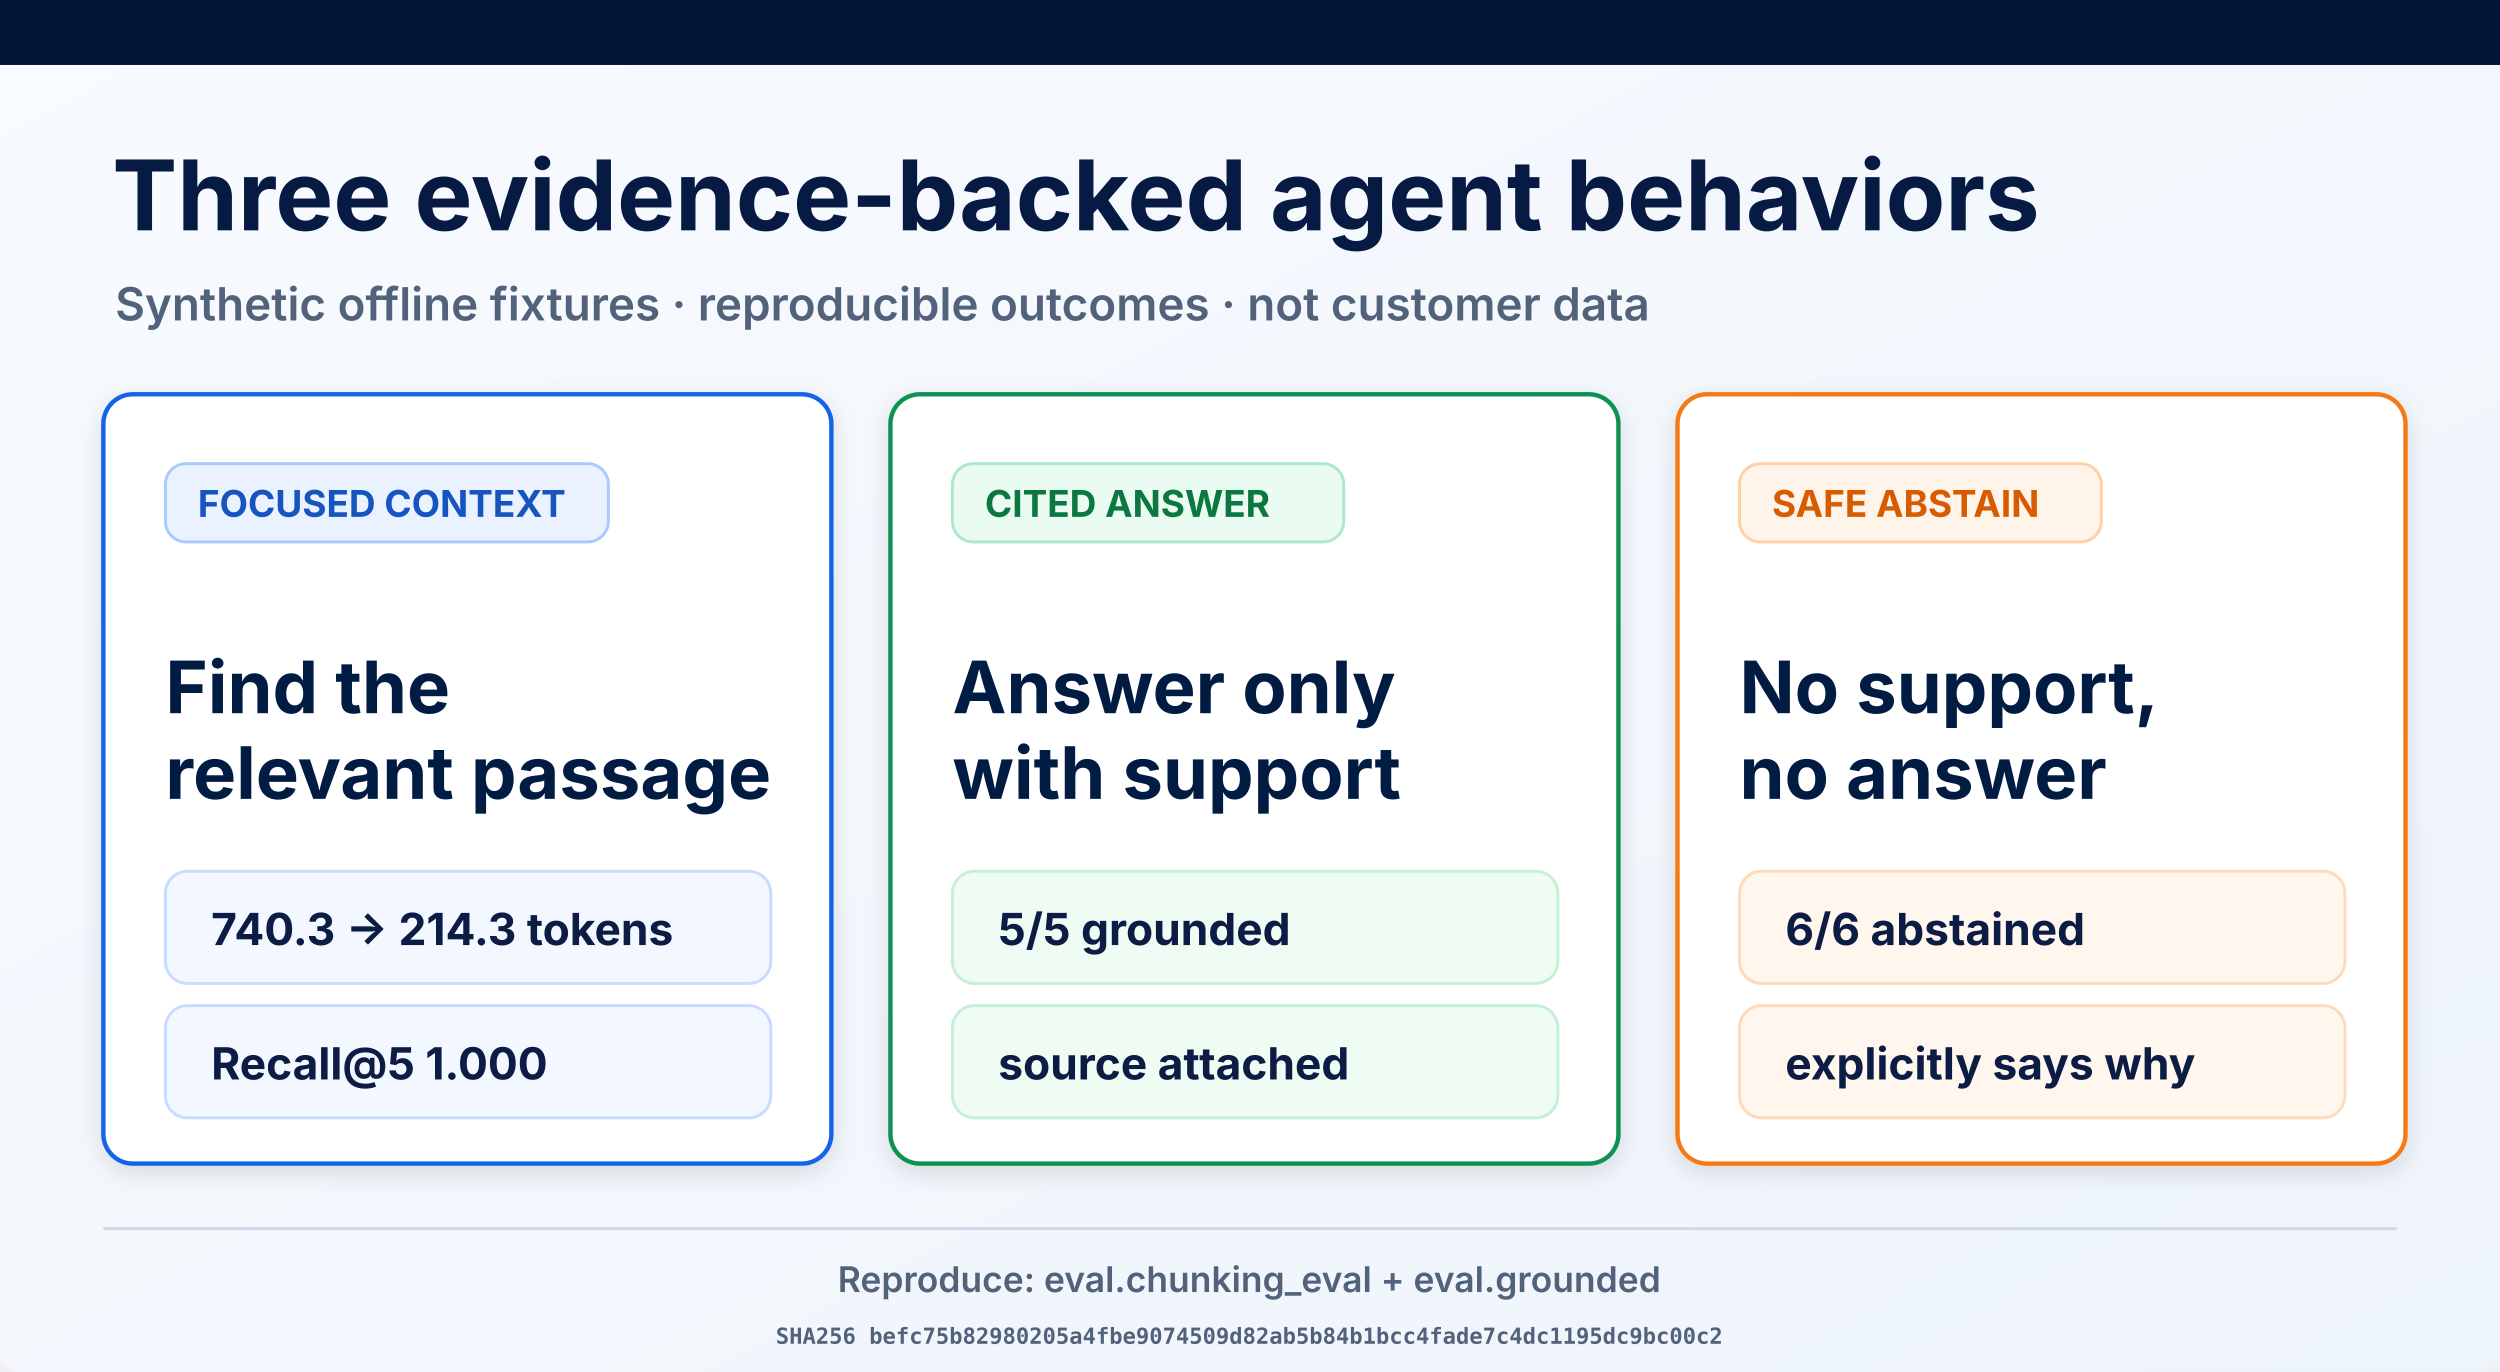
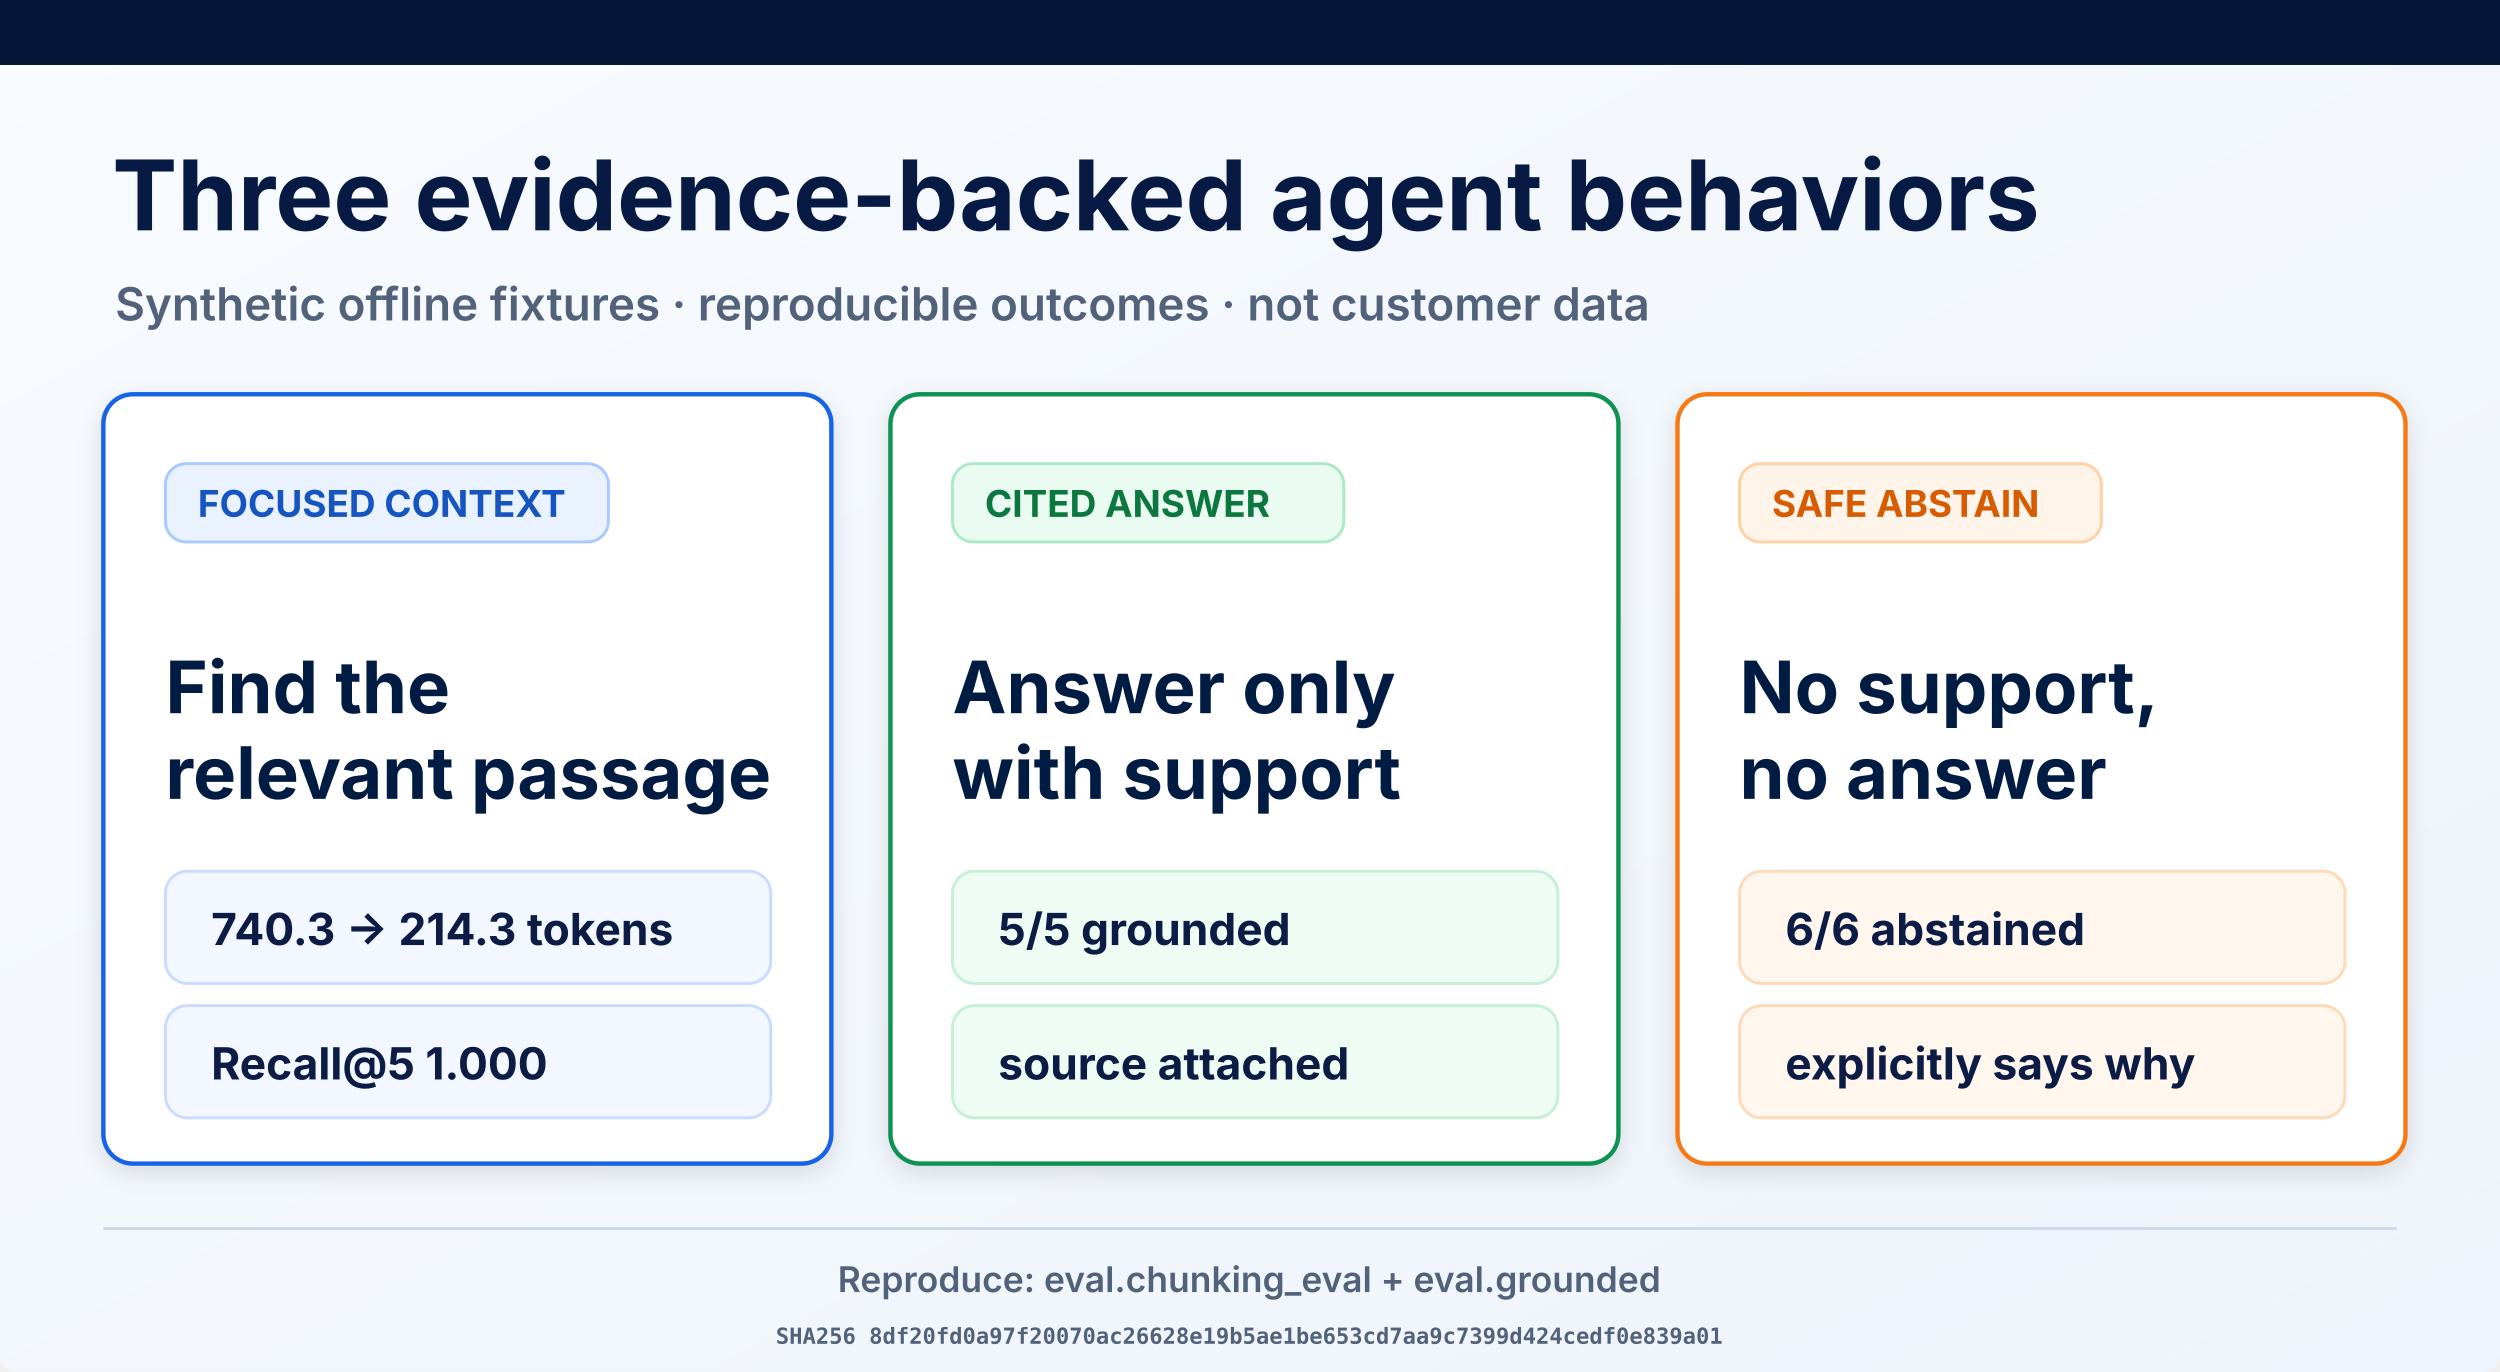
<svg xmlns="http://www.w3.org/2000/svg" width="1693" height="929" viewBox="0 0 1693 929" role="img" aria-labelledby="title desc">
  <defs>
    <linearGradient id="page" x1="0" y1="0" x2="1" y2="1">
      <stop offset="0" stop-color="#f8fbff" />
      <stop offset="1" stop-color="#eef4fb" />
    </linearGradient>
    <filter id="shadow" x="-10%" y="-10%" width="120%" height="130%">
      <feDropShadow dx="0" dy="5" stdDeviation="8" flood-opacity=".12" />
    </filter>
  </defs>
  <rect width="1693" height="929" rx="12" fill="url(#page)" />
  <rect width="1693" height="44" fill="#021536" />
  <text x="76" y="156" font-family="Inter, Arial, sans-serif" font-size="66" font-weight="700" fill="#061a43">Three evidence-backed agent behaviors</text>
  <text x="78" y="217" font-family="Inter, Arial, sans-serif" font-size="31" font-weight="600" fill="#53627b">Synthetic offline fixtures · reproducible outcomes · not customer data</text>
  <g filter="url(#shadow)">
    <rect x="70" y="267" width="493" height="521" rx="20" fill="#fff" stroke="#1763e8" stroke-width="3" />
    <rect x="112" y="314" width="300" height="53" rx="14" fill="#eaf2ff" stroke="#a9c9ff" stroke-width="2" />
    <text x="134" y="350" font-family="Inter, Arial, sans-serif" font-size="25" font-weight="700" fill="#1554c0">FOCUSED CONTEXT</text>
    <text x="112" y="483" font-family="Inter, Arial, sans-serif" font-size="49" font-weight="700" fill="#061a43">Find the</text>
    <text x="112" y="541" font-family="Inter, Arial, sans-serif" font-size="49" font-weight="700" fill="#061a43">relevant passage</text>
    <rect x="112" y="590" width="410" height="76" rx="15" fill="#f3f7ff" stroke="#c9dcff" stroke-width="2" />
    <text x="143" y="640" font-family="Inter, Arial, sans-serif" font-size="30" font-weight="700" fill="#0a1b44">740.3 → 214.3 tokens</text>
    <rect x="112" y="681" width="410" height="76" rx="15" fill="#f3f7ff" stroke="#c9dcff" stroke-width="2" />
    <text x="143" y="731" font-family="Inter, Arial, sans-serif" font-size="30" font-weight="700" fill="#0a1b44">Recall@5 1.000</text>
  </g>
  <g filter="url(#shadow)">
    <rect x="603" y="267" width="493" height="521" rx="20" fill="#fff" stroke="#109252" stroke-width="3" />
    <rect x="645" y="314" width="265" height="53" rx="14" fill="#eafbf1" stroke="#ade9c7" stroke-width="2" />
    <text x="667" y="350" font-family="Inter, Arial, sans-serif" font-size="25" font-weight="700" fill="#08773f">CITED ANSWER</text>
    <text x="645" y="483" font-family="Inter, Arial, sans-serif" font-size="49" font-weight="700" fill="#061a43">Answer only</text>
    <text x="645" y="541" font-family="Inter, Arial, sans-serif" font-size="49" font-weight="700" fill="#061a43">with support</text>
    <rect x="645" y="590" width="410" height="76" rx="15" fill="#effcf4" stroke="#c5efd6" stroke-width="2" />
    <text x="676" y="640" font-family="Inter, Arial, sans-serif" font-size="30" font-weight="700" fill="#0a1b44">5/5 grounded</text>
    <rect x="645" y="681" width="410" height="76" rx="15" fill="#effcf4" stroke="#c5efd6" stroke-width="2" />
    <text x="676" y="731" font-family="Inter, Arial, sans-serif" font-size="30" font-weight="700" fill="#0a1b44">source attached</text>
  </g>
  <g filter="url(#shadow)">
    <rect x="1136" y="267" width="493" height="521" rx="20" fill="#fff" stroke="#f57a19" stroke-width="3" />
    <rect x="1178" y="314" width="245" height="53" rx="14" fill="#fff4e9" stroke="#ffd1a4" stroke-width="2" />
    <text x="1200" y="350" font-family="Inter, Arial, sans-serif" font-size="25" font-weight="700" fill="#d75c06">SAFE ABSTAIN</text>
    <text x="1178" y="483" font-family="Inter, Arial, sans-serif" font-size="49" font-weight="700" fill="#061a43">No support,</text>
    <text x="1178" y="541" font-family="Inter, Arial, sans-serif" font-size="49" font-weight="700" fill="#061a43">no answer</text>
    <rect x="1178" y="590" width="410" height="76" rx="15" fill="#fff7ee" stroke="#ffdab9" stroke-width="2" />
    <text x="1209" y="640" font-family="Inter, Arial, sans-serif" font-size="30" font-weight="700" fill="#0a1b44">6/6 abstained</text>
    <rect x="1178" y="681" width="410" height="76" rx="15" fill="#fff7ee" stroke="#ffdab9" stroke-width="2" />
    <text x="1209" y="731" font-family="Inter, Arial, sans-serif" font-size="30" font-weight="700" fill="#0a1b44">explicitly says why</text>
  </g>
  <line x1="70" y1="832" x2="1623" y2="832" stroke="#ced8e7" stroke-width="2" />
  <text x="846" y="875" text-anchor="middle" font-family="Inter, Arial, sans-serif" font-size="24" font-weight="600" fill="#53627b">Reproduce: eval.chunking_eval + eval.grounded</text>
-   <text x="846" y="910" text-anchor="middle" font-family="ui-monospace, monospace" font-size="15" font-weight="600" fill="#53627b">SHA256 befc75b82980205a4fbe9074509d82ab5b84b1bcc4fade7c4dc1195dc9bc00c2</text>
+   <text x="846" y="910" text-anchor="middle" font-family="ui-monospace, monospace" font-size="15" font-weight="600" fill="#53627b">SHA256 8df20fd0a97f20070ac26628e19b5ae1be653cd7aa9c7399d424cedf0e839a01</text>
</svg>
